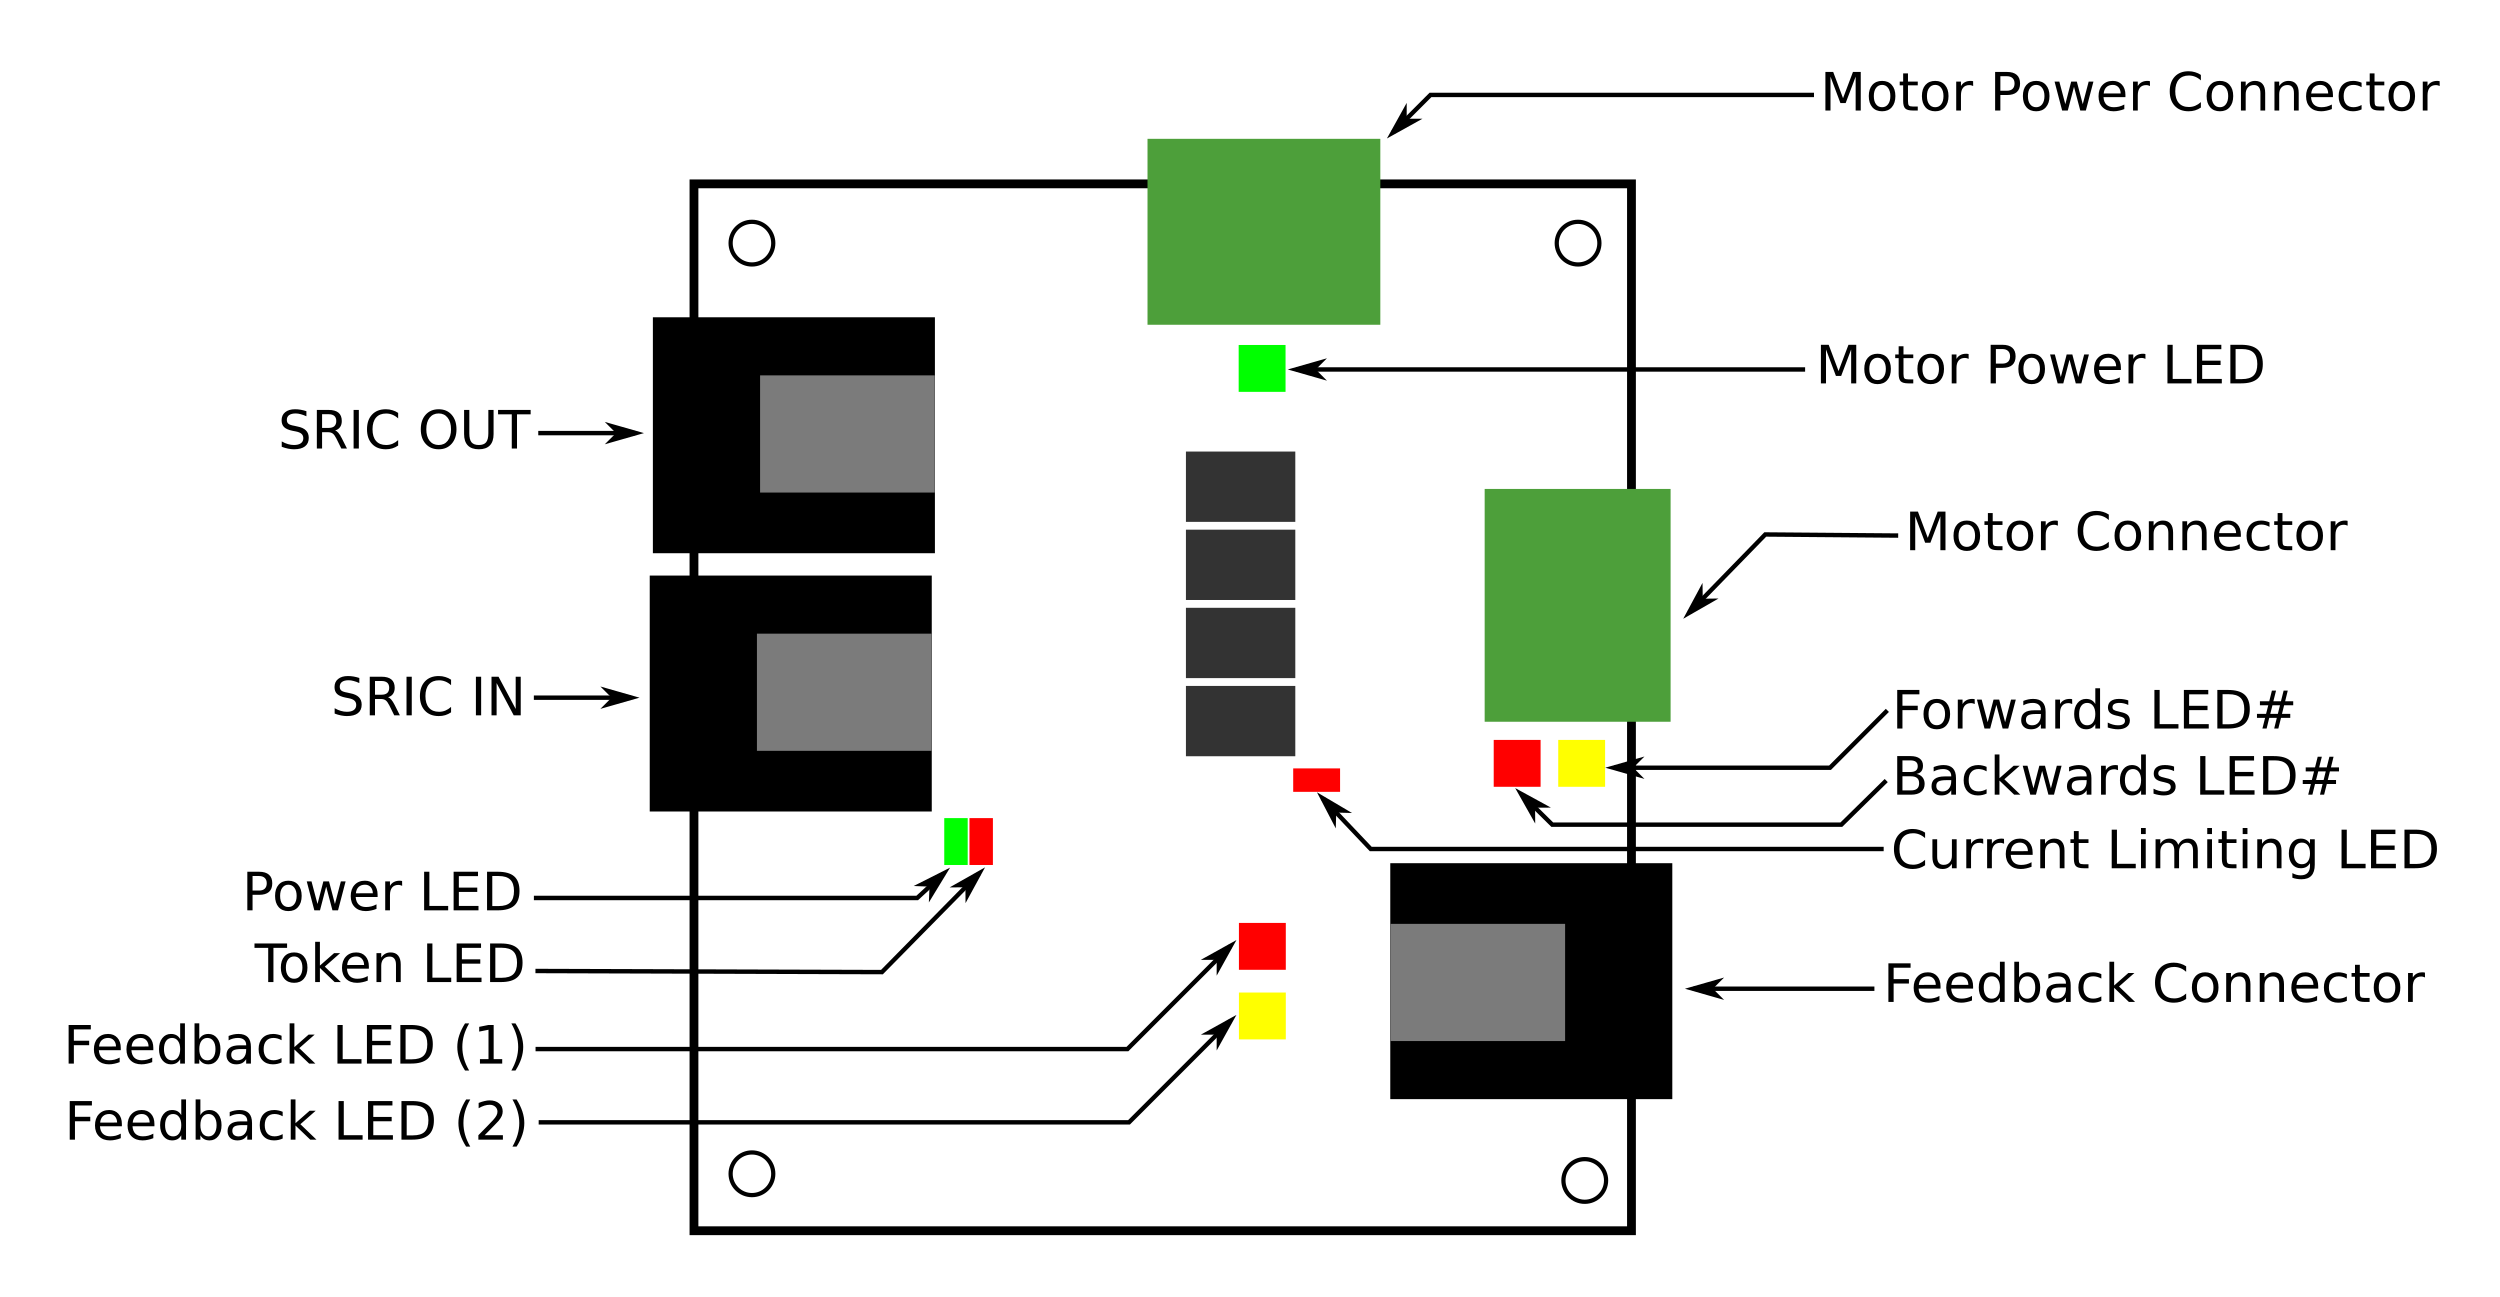
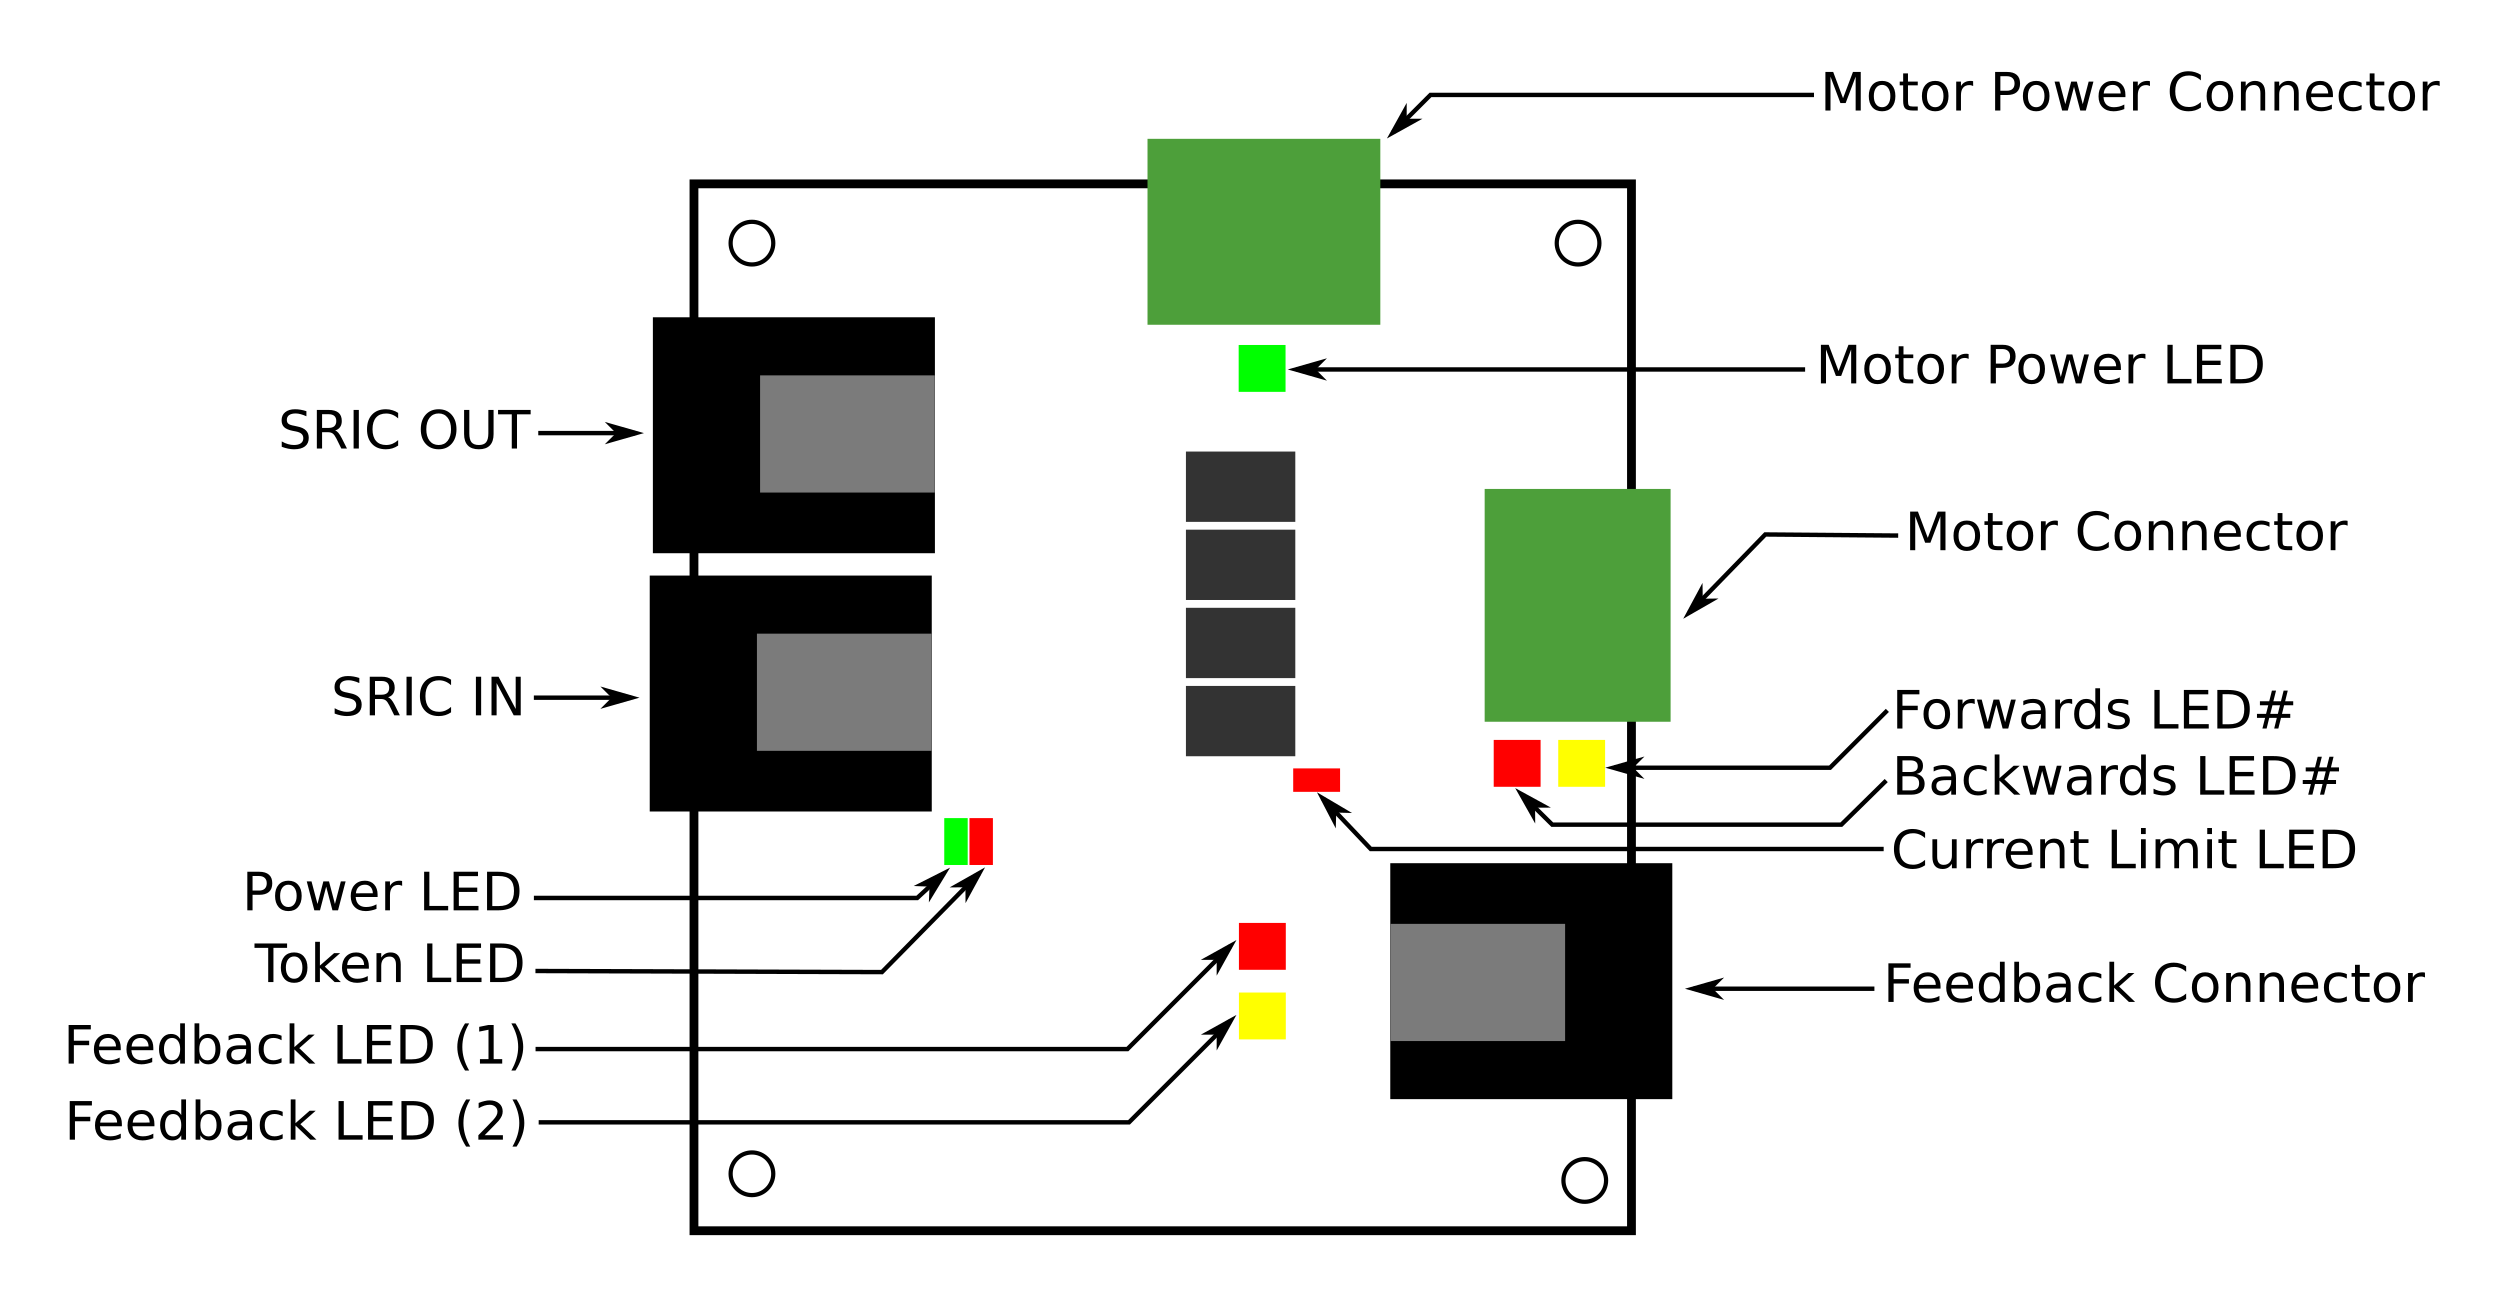
<svg xmlns="http://www.w3.org/2000/svg" width="566.929" height="294.094" id="svg2" version="1.1">
  <defs id="defs4">
    <marker orient="auto" refY="0.0" refX="0.0" id="Arrow1Mstart" style="overflow:visible">
      <path id="path4094" d="M 0.0,0.0 L 5.0,-5.0 L -12.5,0.0 L 5.0,5.0 L 0.0,0.0 z " style="fill-rule:evenodd;stroke:#000000;stroke-width:1.0pt;marker-start:none" transform="scale(0.4) translate(10,0)" />
    </marker>
    <marker orient="auto" refY="0.0" refX="0.0" id="Arrow2Lstart" style="overflow:visible">
      <path id="path4106" style="font-size:12.0;fill-rule:evenodd;stroke-width:0.625;stroke-linejoin:round" d="M 8.719,4.034 L -2.207,0.016 L 8.719,-4.002 C 6.973,-1.63 6.983,1.616 8.719,4.034 z " transform="scale(1.1) translate(1,0)" />
    </marker>
    <marker orient="auto" refY="0" refX="0" id="Arrow1Sstart" style="overflow:visible">
      <path id="path3745" d="M 0,0 5,-5 -12.5,0 5,5 0,0 z" style="fill-rule:evenodd;stroke:#000000;stroke-width:1pt;marker-start:none" transform="matrix(0.2,0,0,0.2,1.2,0)" />
    </marker>
    <marker orient="auto" refY="0" refX="0" id="Arrow2Mstart" style="overflow:visible">
      <path id="path3757" style="font-size:12px;fill-rule:evenodd;stroke-width:0.625;stroke-linejoin:round" d="M 8.719,4.034 -2.207,0.016 8.719,-4.002 c -1.745,2.372 -1.735,5.617 -6e-7,8.035 z" transform="scale(0.6,0.6)" />
    </marker>
    <marker orient="auto" refY="0" refX="0" id="Arrow1Lstart" style="overflow:visible">
      <path id="path3733" d="M 0,0 5,-5 -12.5,0 5,5 0,0 z" style="fill-rule:evenodd;stroke:#000000;stroke-width:1pt;marker-start:none" transform="matrix(0.8,0,0,0.8,10,0)" />
    </marker>
  </defs>
  <g id="layer1" transform="translate(-149.9375,-43.14784)">
    <g id="g3665" transform="translate(277.3104,12.47933)">
      <rect transform="translate(0,2.5390623e-6)" y="72.362" x="30" height="237.402" width="212.598" id="rect2855" style="fill:none;stroke:#000000;stroke-width:1.998;stroke-miterlimit:4;stroke-opacity:1;stroke-dasharray:none;stroke-dashoffset:0" />
      <rect y="62.15" x="132.85" height="42.165" width="52.795" id="rect3631" style="fill:#4d9f3a;fill-opacity:1;stroke:none" />
      <g transform="matrix(0,1,-1,0,354.2205,-133.5827)" id="g3640">
        <a id="a3637">
          <rect transform="translate(0,2.5390623e-6)" y="102.362" x="360" height="63.957" width="53.504" id="rect2857" style="fill:#000000;fill-opacity:1;stroke:none" />
        </a>
        <rect style="fill:#7b7b7b;fill-opacity:1;stroke:none" id="rect3633" width="26.575" height="39.614" x="373.756" y="126.673" />
      </g>
      <rect transform="matrix(0,1,-1,0,0,0)" style="fill:#4d9f3a;fill-opacity:1;stroke:none" id="rect3635" width="52.795" height="42.165" x="141.546" y="-251.472" />
      <g id="g3645" transform="matrix(0,-1,1,0,-81.68029,516.1233)">
        <a id="a3647">
          <rect style="fill:#000000;fill-opacity:1;stroke:none" id="rect3649" width="53.504" height="63.957" x="360" y="102.362" transform="translate(0,2.5390623e-6)" />
        </a>
        <rect y="126.673" x="373.756" height="39.614" width="26.575" id="rect3651" style="fill:#7b7b7b;fill-opacity:1;stroke:none" />
      </g>
      <g transform="matrix(0,-1,1,0,-82.39458,574.6947)" id="g3653">
        <a id="a3655">
          <rect transform="translate(0,2.5390623e-6)" y="102.362" x="360" height="63.957" width="53.504" id="rect3657" style="fill:#000000;fill-opacity:1;stroke:none" />
        </a>
        <rect style="fill:#7b7b7b;fill-opacity:1;stroke:none" id="rect3659" width="26.575" height="39.614" x="373.756" y="126.673" />
      </g>
    </g>
    <rect style="fill:#00ff00;fill-opacity:1;stroke:none" id="rect3682" width="10.63" height="10.63" x="430.833" y="121.379" />
    <rect style="fill:#00ff00;fill-opacity:1;stroke:none" id="rect3684" width="5.315" height="10.63" x="364.068" y="228.672" />
    <rect style="fill:#ff0000;fill-opacity:1;stroke:none" id="rect3686" width="5.315" height="10.63" x="369.785" y="228.672" />
    <rect y="210.94" x="488.67" height="10.63" width="10.63" id="rect3692" style="fill:#ff0000;fill-opacity:1;stroke:none" />
    <rect style="fill:#ffff00;fill-opacity:1;stroke:none" id="rect3694" width="10.63" height="10.63" x="503.3" y="210.94" />
    <rect style="fill:#ff0000;fill-opacity:1;stroke:none" id="rect3696" width="10.63" height="10.63" x="430.891" y="252.44" />
    <rect y="268.226" x="430.891" height="10.63" width="10.63" id="rect3698" style="fill:#ffff00;fill-opacity:1;stroke:none" />
    <rect style="fill:#333333;fill-opacity:1;stroke:none" id="rect3702" width="24.803" height="15.945" x="418.873" y="180.98" />
    <rect y="145.547" x="418.873" height="15.945" width="24.803" id="rect3704" style="fill:#333333;fill-opacity:1;stroke:none" />
    <rect style="fill:#333333;fill-opacity:1;stroke:none" id="rect3706" width="24.803" height="15.945" x="418.873" y="163.264" />
    <rect y="198.697" x="418.873" height="15.945" width="24.803" id="rect3708" style="fill:#333333;fill-opacity:1;stroke:none" />
    <rect y="-453.828" x="217.4" height="10.63" width="5.315" id="rect3712" style="fill:#ff0000;fill-opacity:1;stroke:none" transform="matrix(0,1,-1,0,0,0)" />
    <path style="fill:none;stroke:#000000;stroke-opacity:1" id="path3714" d="m 165.16,89.182 c 0,2.789 -2.261,5.051 -5.051,5.051 -2.789,0 -5.051,-2.261 -5.051,-5.051 0,-2.789 2.261,-5.051 5.051,-5.051 2.789,0 5.051,2.261 5.051,5.051 z" transform="matrix(0.957519,0,0,0.957519,167.1495,12.89283)" />
    <path transform="matrix(0.957519,0,0,0.957519,354.4921,12.89283)" d="m 165.16,89.182 c 0,2.789 -2.261,5.051 -5.051,5.051 -2.789,0 -5.051,-2.261 -5.051,-5.051 0,-2.789 2.261,-5.051 5.051,-5.051 2.789,0 5.051,2.261 5.051,5.051 z" id="path3716" style="fill:none;stroke:#000000;stroke-opacity:1" />
    <path style="fill:none;stroke:#000000;stroke-opacity:1" id="path3718" d="m 165.16,89.182 c 0,2.789 -2.261,5.051 -5.051,5.051 -2.789,0 -5.051,-2.261 -5.051,-5.051 0,-2.789 2.261,-5.051 5.051,-5.051 2.789,0 5.051,2.261 5.051,5.051 z" transform="matrix(0.957519,0,0,0.957519,356.0074,225.4487)" />
    <path transform="matrix(0.957519,0,0,0.957519,167.1495,223.9335)" d="m 165.16,89.182 c 0,2.789 -2.261,5.051 -5.051,5.051 -2.789,0 -5.051,-2.261 -5.051,-5.051 0,-2.789 2.261,-5.051 5.051,-5.051 2.789,0 5.051,2.261 5.051,5.051 z" id="path3722" style="fill:none;stroke:#000000;stroke-opacity:1" />
    <path style="fill:none;stroke:#000000;stroke-width:1px;stroke-linecap:butt;stroke-linejoin:miter;stroke-opacity:1;marker-start:url(#Arrow1Mstart)" d="m 515.938,217.242 49,0 13,-13" id="path4752" />
    <path style="fill:none;stroke:#000000;stroke-width:1px;stroke-linecap:butt;stroke-linejoin:miter;stroke-opacity:1;marker-start:url(#Arrow1Mstart)" d="m 494.938,223.242 7.009,6.915 65.554,0 10.179,-10" id="path5508" />
    <path style="fill:none;stroke:#000000;stroke-width:1px;stroke-linecap:butt;stroke-linejoin:miter;stroke-opacity:1;marker-start:url(#Arrow1Mstart)" d="m 449.938,224.242 10.848,11.441 116.315,0" id="path5892" />
    <path style="fill:none;stroke:#000000;stroke-width:1px;stroke-linecap:butt;stroke-linejoin:miter;stroke-opacity:1;marker-start:url(#Arrow1Mstart)" d="m 443.938,126.934 115.348,0" id="path6088" />
    <path style="fill:none;stroke:#000000;stroke-width:1px;stroke-linecap:butt;stroke-linejoin:miter;stroke-opacity:1;marker-start:url(#Arrow1Mstart)" d="m 363.938,241.242 -6,5.539 -86.929,0" id="path6280" />
    <path style="fill:none;stroke:#000000;stroke-width:1px;stroke-linecap:butt;stroke-linejoin:miter;stroke-opacity:1;marker-start:url(#Arrow1Mstart)" d="m 371.938,241.242 -22,22.35 -78.576,-0.25" id="path6472" />
    <text xml:space="preserve" style="font-size:40px;font-style:normal;font-weight:normal;fill:#000000;fill-opacity:1;stroke:none;font-family:Bitstream Vera Sans" x="579" y="208.362" id="text6664">
      <tspan id="tspan6666" x="579" y="208.362" style="font-size:12px">Forwards LED#</tspan>
    </text>
    <text xml:space="preserve" style="font-size:40px;font-style:normal;font-weight:normal;fill:#000000;fill-opacity:1;stroke:none;font-family:Bitstream Vera Sans" x="579" y="223.362" id="text6668">
      <tspan id="tspan6670" x="579" y="223.362" style="font-size:12px">Backwards LED#</tspan>
    </text>
    <text xml:space="preserve" style="font-size:40px;font-style:normal;font-weight:normal;text-align:start;text-anchor:start;fill:#000000;fill-opacity:1;stroke:none;font-family:Bitstream Vera Sans" x="578.757" y="240.039" id="text6680">
-       <tspan x="578.757" y="240.039" style="font-size:12px;text-align:start;text-anchor:start" id="tspan6684">Current Limiting LED</tspan>
+       <tspan x="578.757" y="240.039" style="font-size:12px;text-align:start;text-anchor:start" id="tspan6684">Current Limit LED</tspan>
    </text>
    <text xml:space="preserve" style="font-size:40px;font-style:normal;font-weight:normal;fill:#000000;fill-opacity:1;stroke:none;font-family:Bitstream Vera Sans" x="561.696" y="130.084" id="text6686">
      <tspan x="561.696" y="130.084" style="font-size:12px" id="tspan7090">Motor Power LED</tspan>
    </text>
    <text xml:space="preserve" style="font-size:40px;font-style:normal;font-weight:normal;fill:#000000;fill-opacity:1;stroke:none;font-family:Bitstream Vera Sans" x="204.85" y="249.585" id="text6690">
      <tspan id="tspan6692" x="204.85" y="249.585" style="font-size:12px">Power LED</tspan>
    </text>
    <text xml:space="preserve" style="font-size:40px;font-style:normal;font-weight:normal;fill:#000000;fill-opacity:1;stroke:none;font-family:Bitstream Vera Sans" x="207.678" y="265.848" id="text6694">
      <tspan id="tspan6696" x="207.678" y="265.848" style="font-size:12px">Token LED</tspan>
    </text>
    <path style="fill:none;stroke:#000000;stroke-width:1px;stroke-linecap:butt;stroke-linejoin:miter;stroke-opacity:1;marker-start:url(#Arrow1Mstart)" d="m 533.016,182.056 17.235,-17.706 30.141,0.25" id="path6698" />
    <text xml:space="preserve" style="font-size:40px;font-style:normal;font-weight:normal;fill:#000000;fill-opacity:1;stroke:none;font-family:Bitstream Vera Sans" x="581.928" y="167.914" id="text6890">
      <tspan x="581.928" y="167.914" style="font-size:12px" id="tspan7094">Motor Connector</tspan>
    </text>
    <path style="fill:none;stroke:#000000;stroke-width:1px;stroke-linecap:butt;stroke-linejoin:miter;stroke-opacity:1;marker-start:url(#Arrow1Mstart)" d="m 465.841,73.161 8.485,-8.485 86.974,0" id="path6894" />
    <text xml:space="preserve" style="font-size:12px;font-style:normal;font-weight:normal;fill:#000000;fill-opacity:1;stroke:none;font-family:Bitstream Vera Sans" x="562.715" y="68.212" id="text7086">
      <tspan x="562.715" y="68.212" id="tspan7092">Motor Power Connector</tspan>
    </text>
    <path style="fill:none;stroke:#000000;stroke-width:1px;stroke-linecap:butt;stroke-linejoin:miter;stroke-opacity:1;marker-start:url(#Arrow1Mstart);marker-mid:none" d="m 534,267.362 41,0" id="path7108" />
    <text xml:space="preserve" style="font-size:12px;font-style:normal;font-weight:normal;fill:#000000;fill-opacity:1;stroke:none;font-family:Bitstream Vera Sans" x="577" y="270.362" id="text7488">
      <tspan id="tspan7490" x="577" y="270.362">Feedback Connector</tspan>
    </text>
    <path style="fill:none;stroke:#000000;stroke-width:1px;stroke-linecap:butt;stroke-linejoin:miter;stroke-opacity:1;marker-start:url(#Arrow1Mstart)" d="m 428.938,257.716 -23.335,23.335 -134.216,0" id="path7688" />
    <path style="fill:none;stroke:#000000;stroke-width:1px;stroke-linecap:butt;stroke-linejoin:miter;stroke-opacity:1;marker-start:url(#Arrow1Mstart)" d="m 428.938,274.687 -22.981,22.981 -133.863,0" id="path7880" />
    <text xml:space="preserve" style="font-size:12px;font-style:normal;font-weight:normal;fill:#000000;fill-opacity:1;stroke:none;font-family:Bitstream Vera Sans" x="164.328" y="284.336" id="text8076">
      <tspan id="tspan8078" x="164.328" y="284.336">Feedback LED (1)</tspan>
    </text>
    <text id="text8080" y="301.586" x="164.578" style="font-size:12px;font-style:normal;font-weight:normal;fill:#000000;fill-opacity:1;stroke:none;font-family:Bitstream Vera Sans" xml:space="preserve">
      <tspan y="301.586" x="164.578" id="tspan8082">Feedback LED (2)</tspan>
    </text>
    <text xml:space="preserve" style="font-size:12px;font-style:normal;font-weight:normal;fill:#000000;fill-opacity:1;stroke:none;font-family:Bitstream Vera Sans" x="225" y="205.362" id="text8084">
      <tspan id="tspan8086" x="225" y="205.362">SRIC IN</tspan>
    </text>
    <path style="fill:none;stroke:#000000;stroke-width:0.999;stroke-linecap:butt;stroke-linejoin:miter;stroke-opacity:1;marker-start:url(#Arrow1Mstart);stroke-miterlimit:4;stroke-dasharray:none" d="m 293,201.362 -22,0" id="path8092" />
    <path id="path8284" d="m 294,141.362 -22,0" style="fill:none;stroke:#000000;stroke-width:1px;stroke-linecap:butt;stroke-linejoin:miter;stroke-opacity:1;marker-start:url(#Arrow1Mstart)" />
    <text xml:space="preserve" style="font-size:12px;font-style:normal;font-weight:normal;fill:#000000;fill-opacity:1;stroke:none;font-family:Bitstream Vera Sans" x="213" y="144.862" id="text8288">
      <tspan id="tspan8290" x="213" y="144.862">SRIC OUT</tspan>
    </text>
  </g>
</svg>
